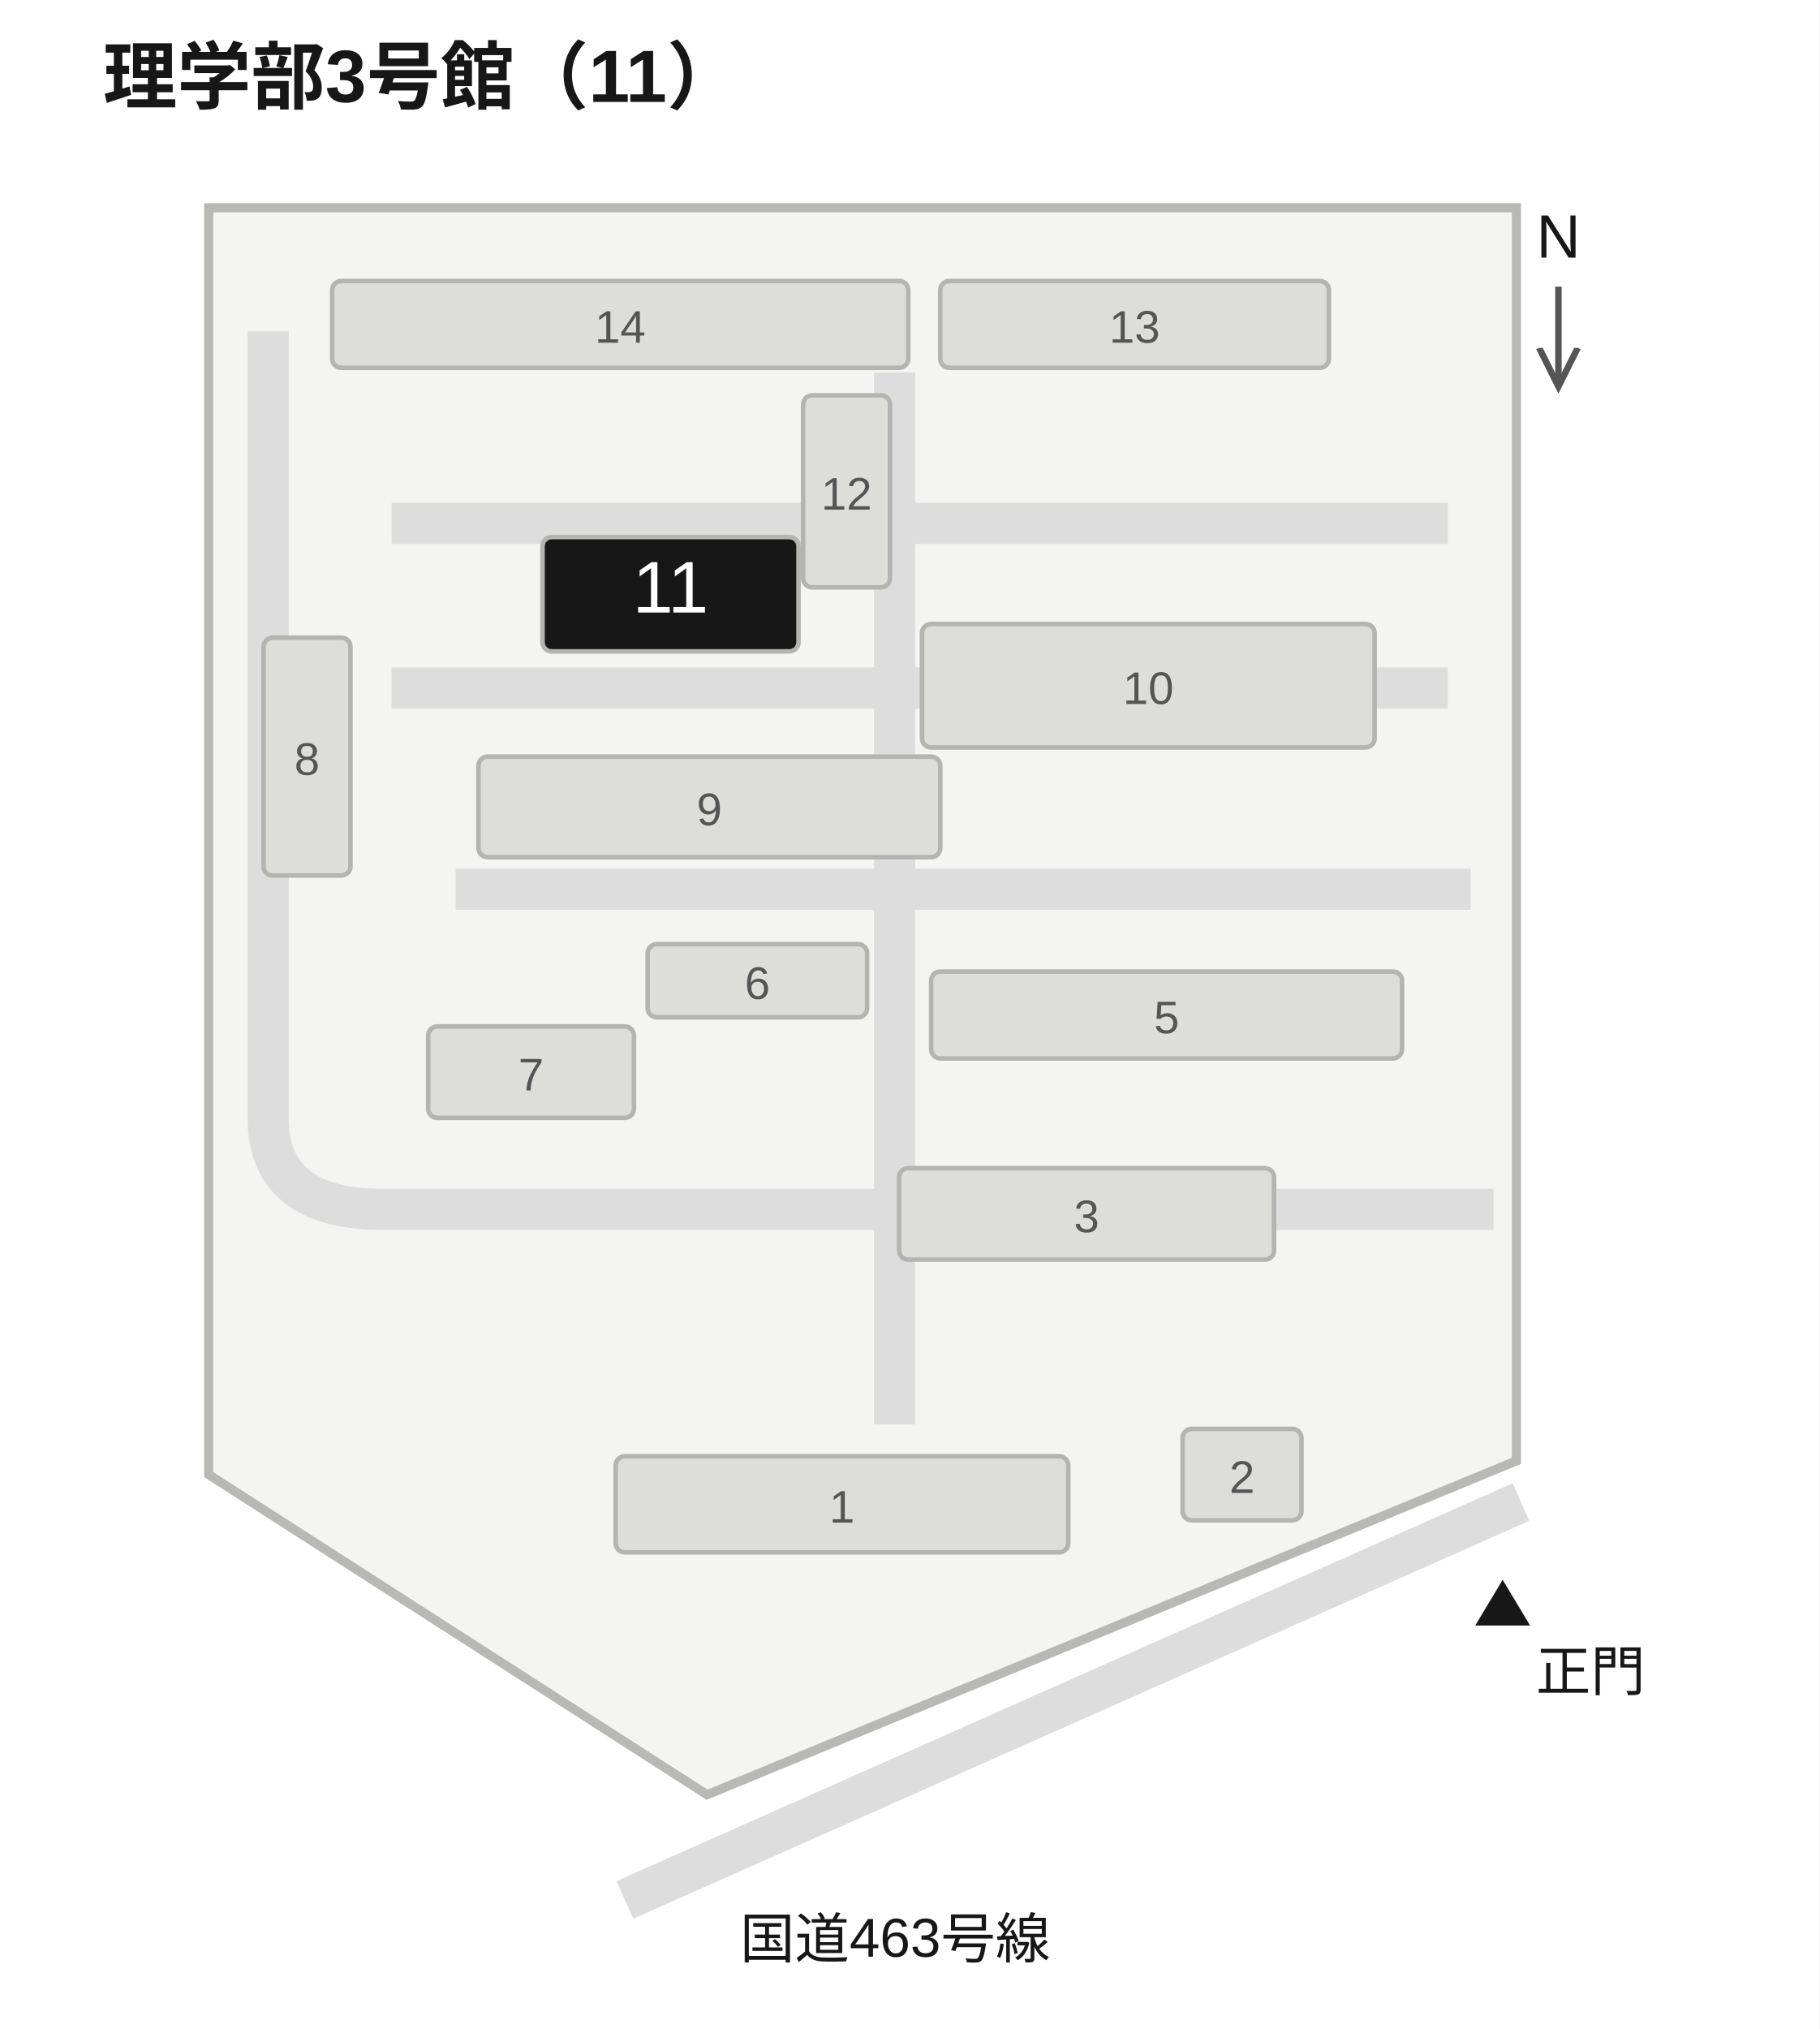
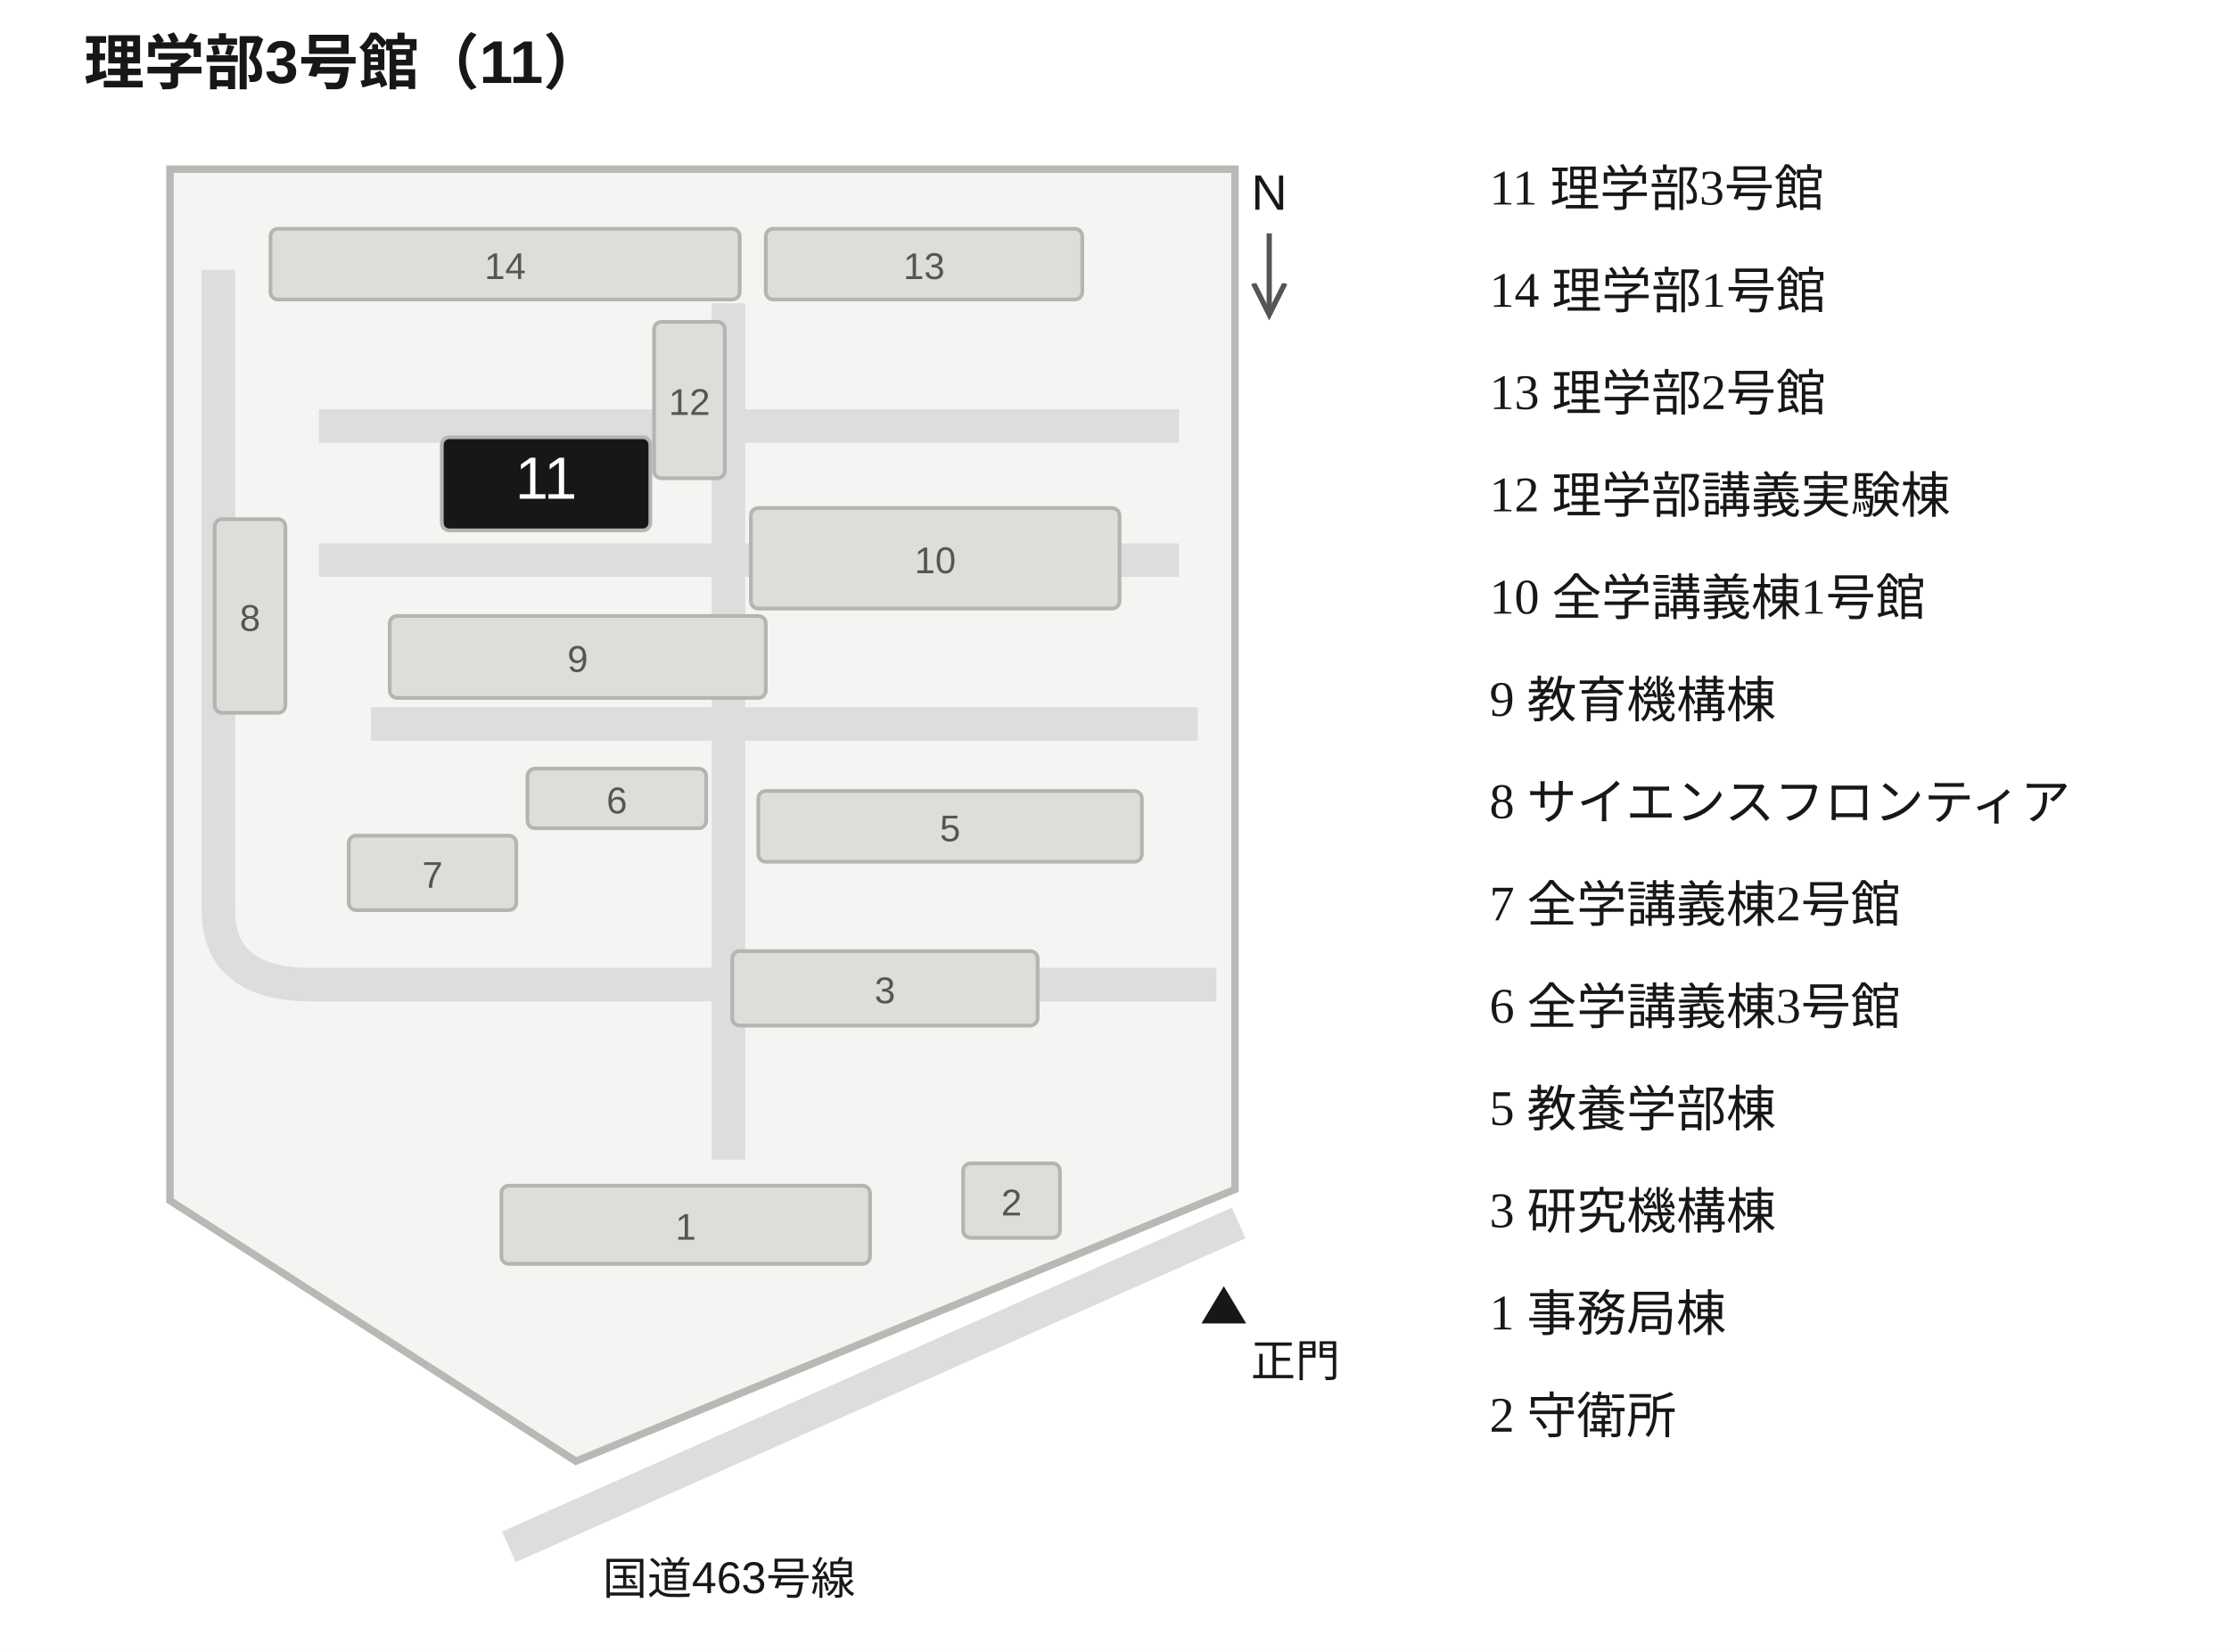
- <svg xmlns="http://www.w3.org/2000/svg" viewBox="0 0 565 630">
-   <rect width="565" height="630" fill="#fff" />
+ <svg xmlns="http://www.w3.org/2000/svg" viewBox="0 0 850 630">
+   <rect width="850" height="630" fill="#fff" />
  <defs>
    <marker id="arrow" markerWidth="8" markerHeight="8" refX="6" refY="4" orient="auto">
      <path d="M0 1L6 4L0 7" fill="none" stroke="#555" />
    </marker>
  </defs>
  <g font-family="Arial, Hiragino Kaku Gothic ProN, sans-serif" fill="#171717">
    <g transform="translate(35 56) scale(1.42) translate(-440 -935)">
      <path d="M461 941H747V1215L570 1288L461 1218Z" fill="#f4f4f2" stroke="#b8b8b4" stroke-width="2" />
      <path d="M474 968V1140Q474 1160 499 1160H742M501 1010H732M501 1046H732M515 1090H737M611 977V1207M748 1224L552 1311" fill="none" stroke="#ddd" stroke-width="9" />
      <rect x="488" y="957" width="126" height="19" rx="2" fill="#dddeda" stroke="#b4b4b0" />
      <text x="551.0" y="970.5" text-anchor="middle" font-size="10" fill="#555">14</text>
      <rect x="621" y="957" width="85" height="19" rx="2" fill="#dddeda" stroke="#b4b4b0" />
      <text x="663.5" y="970.5" text-anchor="middle" font-size="10" fill="#555">13</text>
      <rect x="591" y="982" width="19" height="42" rx="2" fill="#dddeda" stroke="#b4b4b0" />
      <text x="600.5" y="1007.0" text-anchor="middle" font-size="10" fill="#555">12</text>
      <rect x="534" y="1013" width="56" height="25" rx="2" fill="#171717" stroke="#b4b4b0" />
      <text x="562.0" y="1029.5" text-anchor="middle" font-size="16" fill="#fff">11</text>
      <rect x="617" y="1032" width="99" height="27" rx="2" fill="#dddeda" stroke="#b4b4b0" />
      <text x="666.5" y="1049.5" text-anchor="middle" font-size="10" fill="#555">10</text>
      <rect x="520" y="1061" width="101" height="22" rx="2" fill="#dddeda" stroke="#b4b4b0" />
      <text x="570.5" y="1076.0" text-anchor="middle" font-size="10" fill="#555">9</text>
      <rect x="473" y="1035" width="19" height="52" rx="2" fill="#dddeda" stroke="#b4b4b0" />
      <text x="482.5" y="1065.0" text-anchor="middle" font-size="10" fill="#555">8</text>
      <rect x="619" y="1108" width="103" height="19" rx="2" fill="#dddeda" stroke="#b4b4b0" />
      <text x="670.5" y="1121.5" text-anchor="middle" font-size="10" fill="#555">5</text>
      <rect x="557" y="1102" width="48" height="16" rx="2" fill="#dddeda" stroke="#b4b4b0" />
      <text x="581.0" y="1114.0" text-anchor="middle" font-size="10" fill="#555">6</text>
      <rect x="509" y="1120" width="45" height="20" rx="2" fill="#dddeda" stroke="#b4b4b0" />
      <text x="531.5" y="1134.0" text-anchor="middle" font-size="10" fill="#555">7</text>
      <rect x="612" y="1151" width="82" height="20" rx="2" fill="#dddeda" stroke="#b4b4b0" />
      <text x="653.0" y="1165.0" text-anchor="middle" font-size="10" fill="#555">3</text>
      <rect x="674" y="1208" width="26" height="20" rx="2" fill="#dddeda" stroke="#b4b4b0" />
      <text x="687.0" y="1222.0" text-anchor="middle" font-size="10" fill="#555">2</text>
      <rect x="550" y="1214" width="99" height="21" rx="2" fill="#dddeda" stroke="#b4b4b0" />
      <text x="599.5" y="1228.5" text-anchor="middle" font-size="10" fill="#555">1</text>
      <path d="M744 1241l-6 10h12z" fill="#171717" />
    </g>
    <text x="32" y="32" text-anchor="start" font-size="23" font-weight="600">理学部3号館（11）</text>
    <text x="484" y="80" text-anchor="middle" font-size="19" font-weight="400">N</text>
    <path d="M484 89L484 120" fill="none" stroke="#555" stroke-width="2" marker-end="url(#arrow)" />
    <text x="477" y="525" text-anchor="start" font-size="17" font-weight="400">正門</text>
    <text x="278" y="608" text-anchor="middle" font-size="17" font-weight="400">国道463号線</text>
  </g>
+   <g>
+     <text x="568" y="78" font-size="19" fill="#171717">11  理学部3号館</text>
+     <text x="568" y="117" font-size="19" fill="#171717">14  理学部1号館</text>
+     <text x="568" y="156" font-size="19" fill="#171717">13  理学部2号館</text>
+     <text x="568" y="195" font-size="19" fill="#171717">12  理学部講義実験棟</text>
+     <text x="568" y="234" font-size="19" fill="#171717">10  全学講義棟1号館</text>
+     <text x="568" y="273" font-size="19" fill="#171717">9  教育機構棟</text>
+     <text x="568" y="312" font-size="19" fill="#171717">8  サイエンスフロンティア</text>
+     <text x="568" y="351" font-size="19" fill="#171717">7  全学講義棟2号館</text>
+     <text x="568" y="390" font-size="19" fill="#171717">6  全学講義棟3号館</text>
+     <text x="568" y="429" font-size="19" fill="#171717">5  教養学部棟</text>
+     <text x="568" y="468" font-size="19" fill="#171717">3  研究機構棟</text>
+     <text x="568" y="507" font-size="19" fill="#171717">1  事務局棟</text>
+     <text x="568" y="546" font-size="19" fill="#171717">2  守衛所</text>
+   </g>
</svg>
